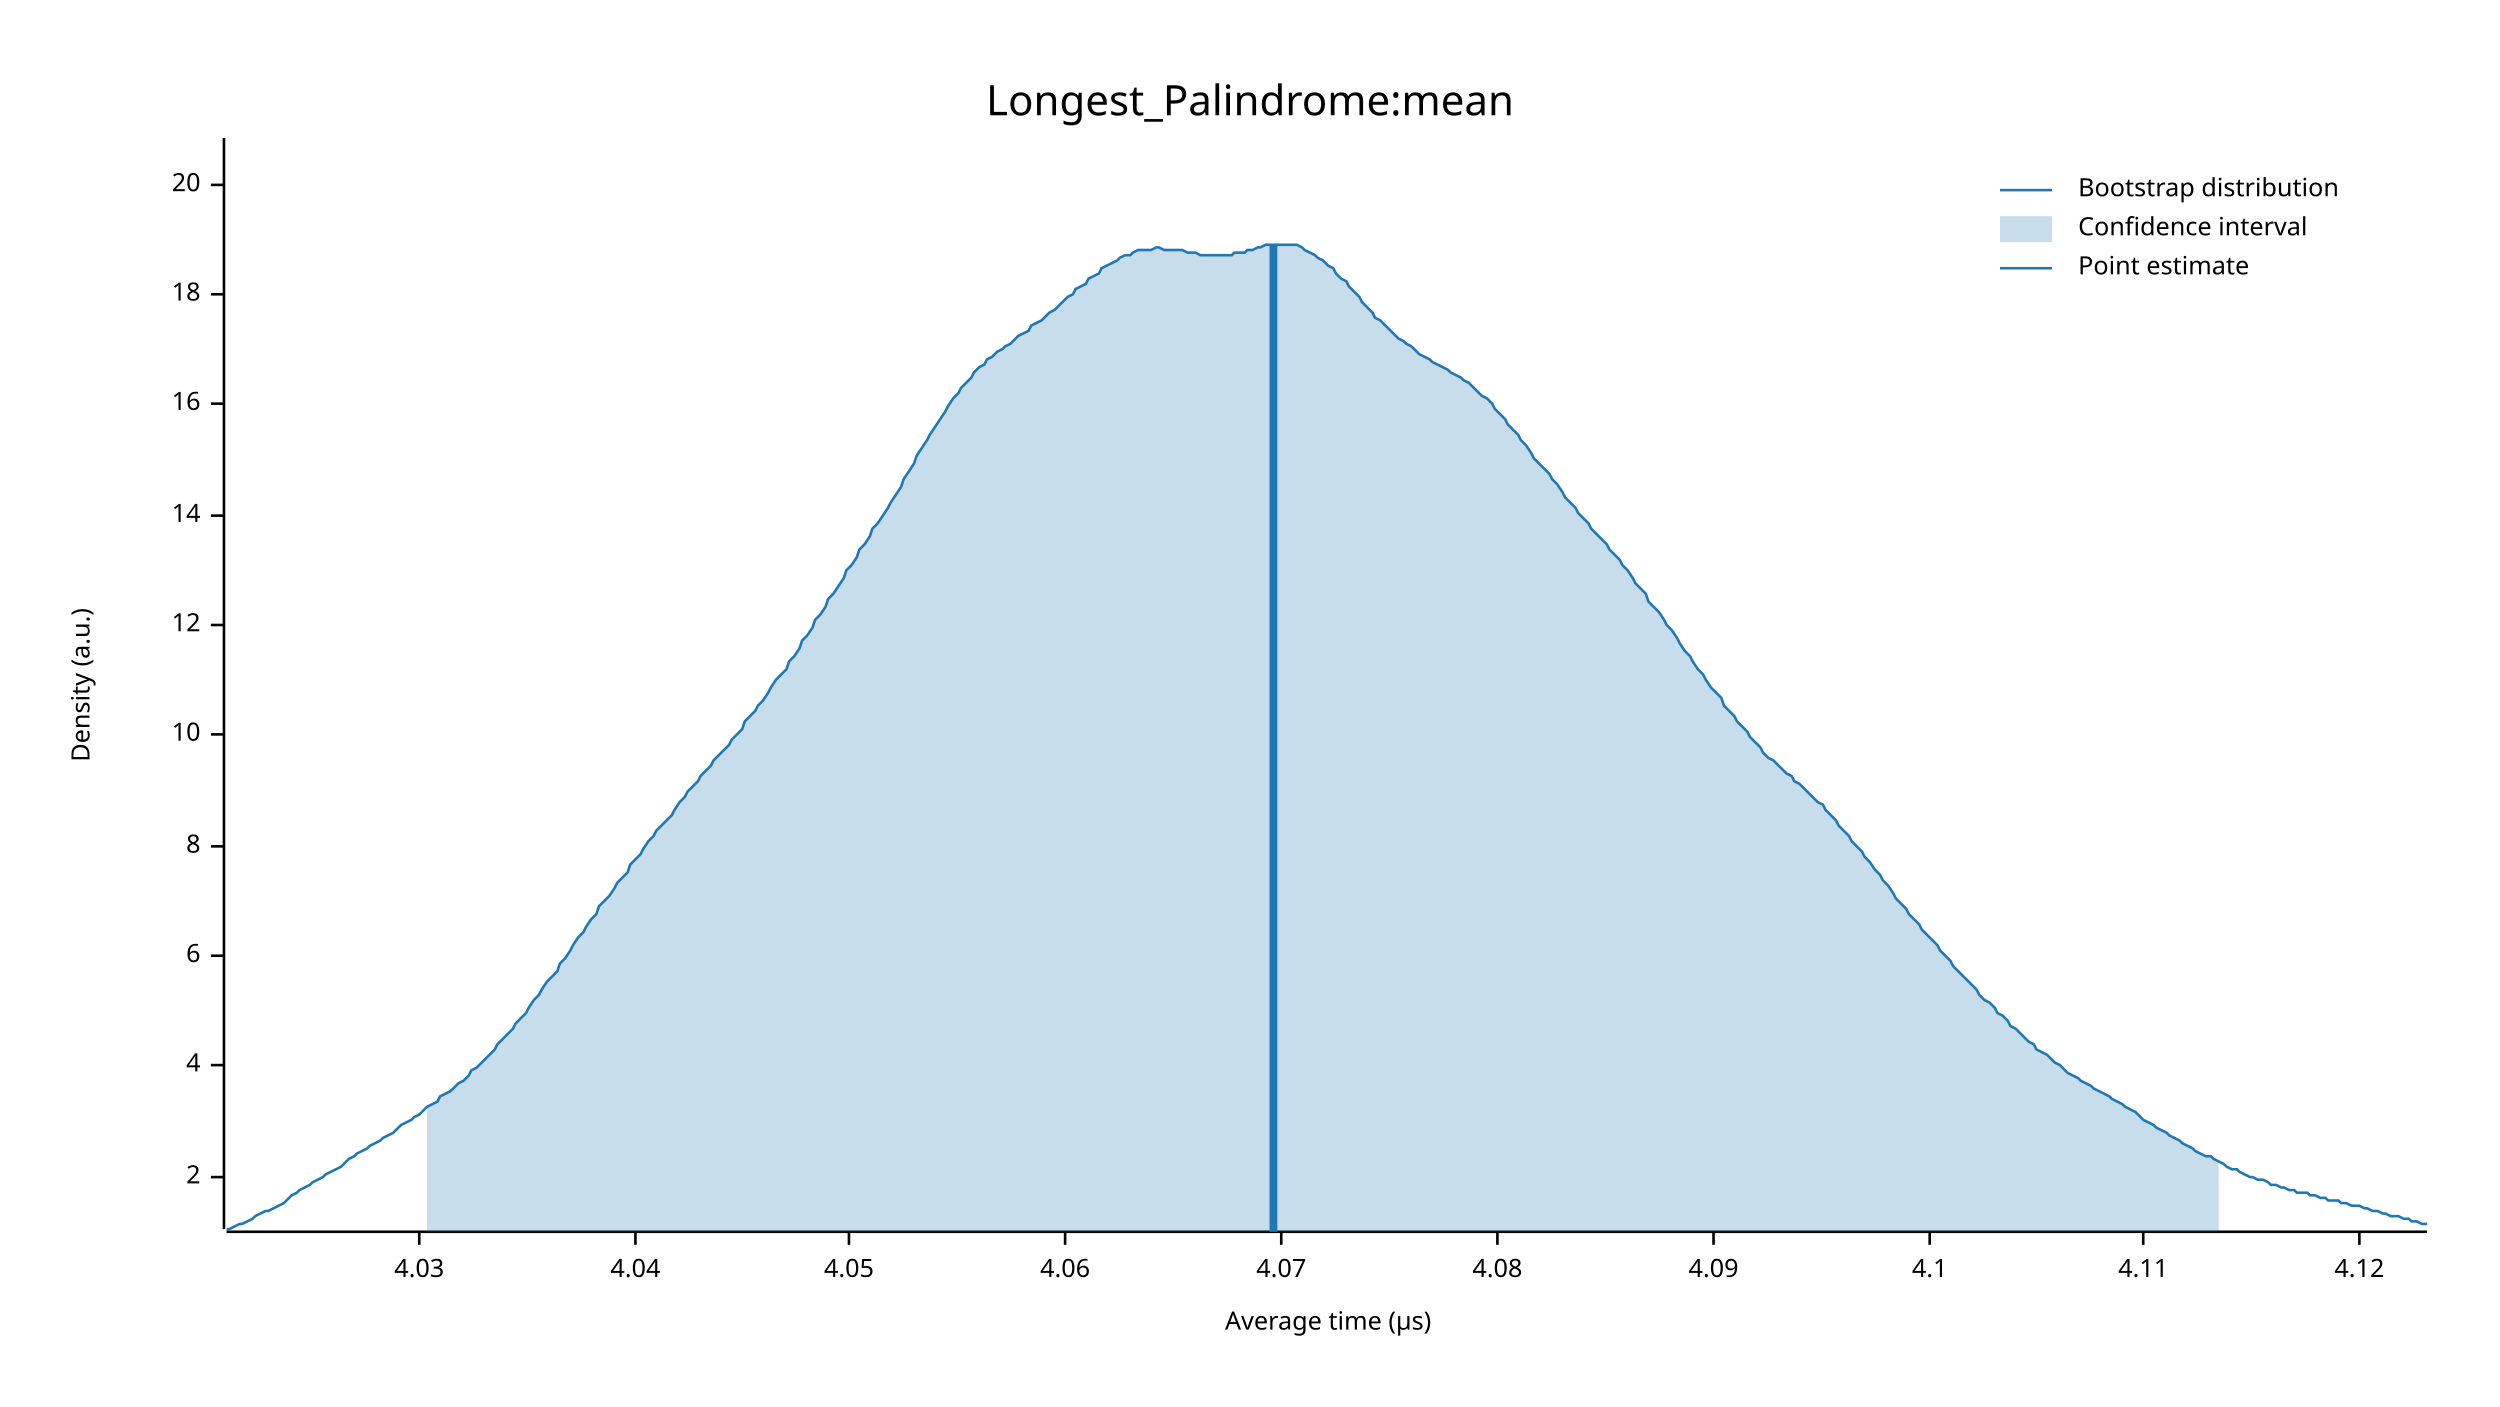
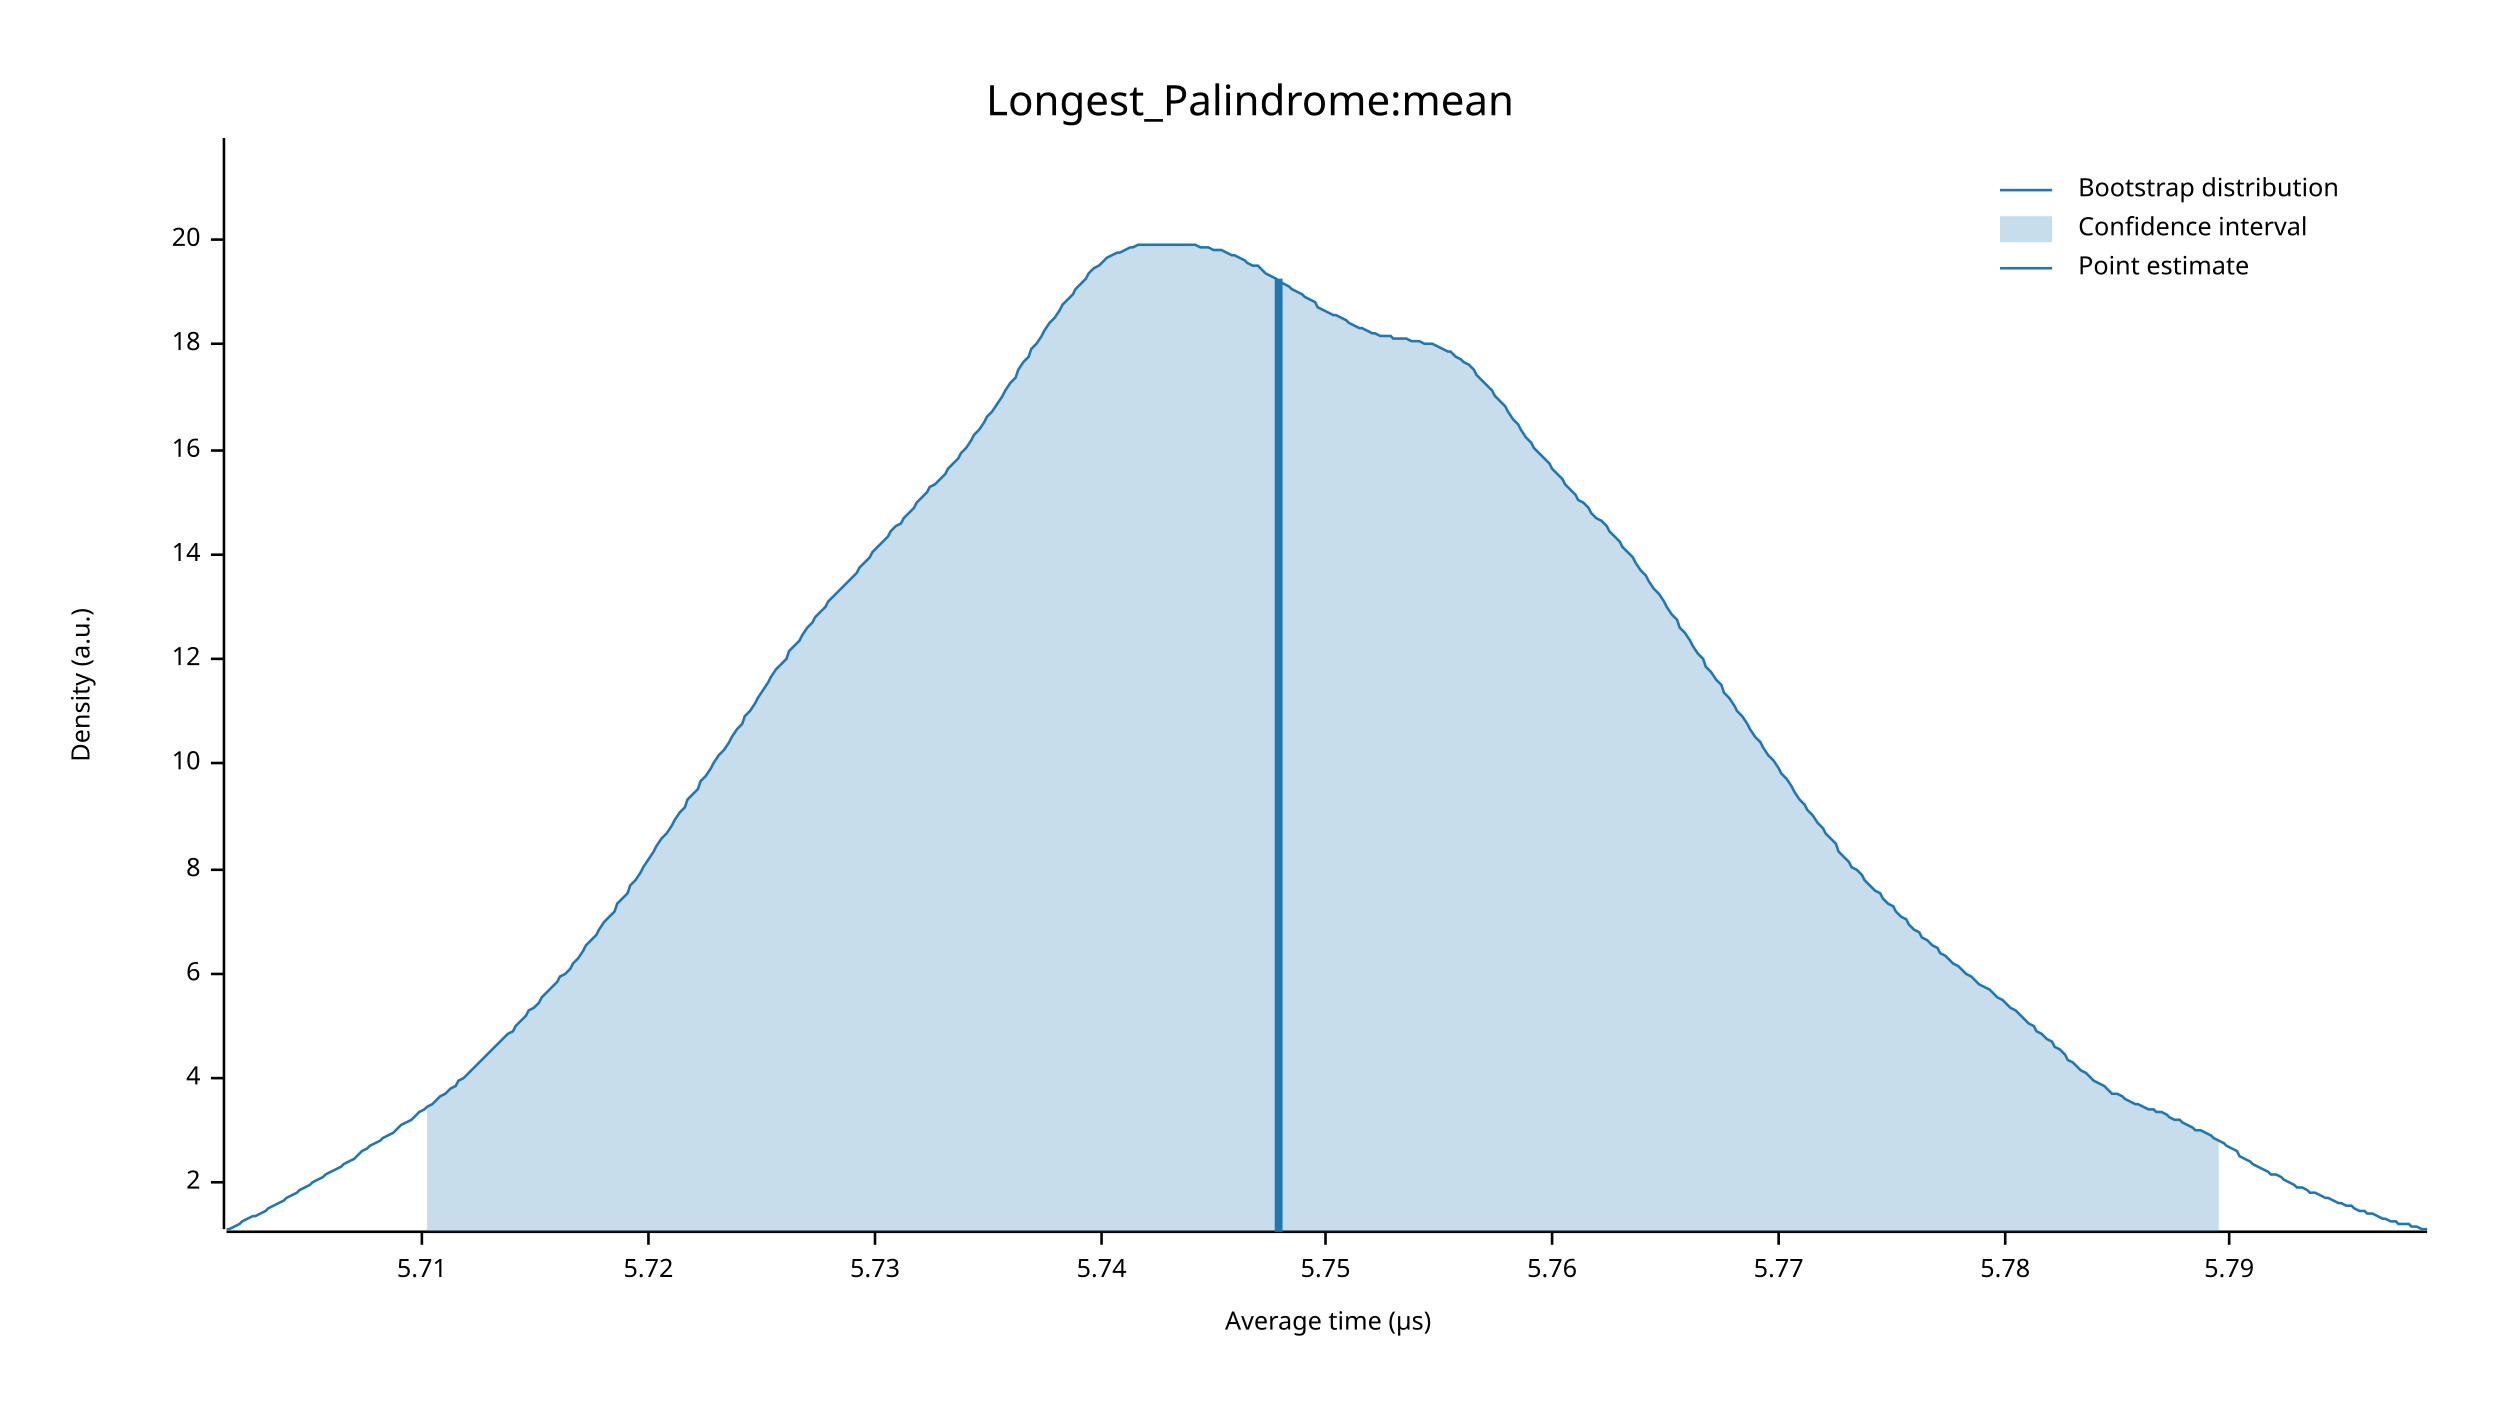
<svg xmlns="http://www.w3.org/2000/svg" width="960" height="540" viewBox="0 0 960 540">
  <text x="480" y="32" dy="0.76em" text-anchor="middle" font-family="sans-serif" font-size="16.129" opacity="1" fill="#000000">
Longest_Palindrome:mean
</text>
  <text x="27" y="263" dy="0.76em" text-anchor="middle" font-family="sans-serif" font-size="9.677" opacity="1" fill="#000000" transform="rotate(270, 27, 263)">
Density (a.u.)
</text>
  <text x="510" y="513" dy="-0.5ex" text-anchor="middle" font-family="sans-serif" font-size="9.677" opacity="1" fill="#000000">
Average time (µs)
</text>
  <polyline fill="none" opacity="1" stroke="#000000" stroke-width="1" points="86,53 86,472 " />
-   <text x="77" y="452" dy="0.5ex" text-anchor="end" font-family="sans-serif" font-size="9.677" opacity="1" fill="#000000">
+   <text x="77" y="454" dy="0.5ex" text-anchor="end" font-family="sans-serif" font-size="9.677" opacity="1" fill="#000000">
2
</text>
-   <polyline fill="none" opacity="1" stroke="#000000" stroke-width="1" points="81,452 86,452 " />
-   <text x="77" y="409" dy="0.5ex" text-anchor="end" font-family="sans-serif" font-size="9.677" opacity="1" fill="#000000">
+   <polyline fill="none" opacity="1" stroke="#000000" stroke-width="1" points="81,454 86,454 " />
+   <text x="77" y="414" dy="0.5ex" text-anchor="end" font-family="sans-serif" font-size="9.677" opacity="1" fill="#000000">
4
</text>
-   <polyline fill="none" opacity="1" stroke="#000000" stroke-width="1" points="81,409 86,409 " />
-   <text x="77" y="367" dy="0.5ex" text-anchor="end" font-family="sans-serif" font-size="9.677" opacity="1" fill="#000000">
+   <polyline fill="none" opacity="1" stroke="#000000" stroke-width="1" points="81,414 86,414 " />
+   <text x="77" y="374" dy="0.5ex" text-anchor="end" font-family="sans-serif" font-size="9.677" opacity="1" fill="#000000">
6
</text>
-   <polyline fill="none" opacity="1" stroke="#000000" stroke-width="1" points="81,367 86,367 " />
-   <text x="77" y="325" dy="0.5ex" text-anchor="end" font-family="sans-serif" font-size="9.677" opacity="1" fill="#000000">
+   <polyline fill="none" opacity="1" stroke="#000000" stroke-width="1" points="81,374 86,374 " />
+   <text x="77" y="334" dy="0.5ex" text-anchor="end" font-family="sans-serif" font-size="9.677" opacity="1" fill="#000000">
8
</text>
-   <polyline fill="none" opacity="1" stroke="#000000" stroke-width="1" points="81,325 86,325 " />
-   <text x="77" y="282" dy="0.5ex" text-anchor="end" font-family="sans-serif" font-size="9.677" opacity="1" fill="#000000">
+   <polyline fill="none" opacity="1" stroke="#000000" stroke-width="1" points="81,334 86,334 " />
+   <text x="77" y="293" dy="0.5ex" text-anchor="end" font-family="sans-serif" font-size="9.677" opacity="1" fill="#000000">
10
</text>
-   <polyline fill="none" opacity="1" stroke="#000000" stroke-width="1" points="81,282 86,282 " />
-   <text x="77" y="240" dy="0.5ex" text-anchor="end" font-family="sans-serif" font-size="9.677" opacity="1" fill="#000000">
+   <polyline fill="none" opacity="1" stroke="#000000" stroke-width="1" points="81,293 86,293 " />
+   <text x="77" y="253" dy="0.5ex" text-anchor="end" font-family="sans-serif" font-size="9.677" opacity="1" fill="#000000">
12
</text>
-   <polyline fill="none" opacity="1" stroke="#000000" stroke-width="1" points="81,240 86,240 " />
-   <text x="77" y="198" dy="0.5ex" text-anchor="end" font-family="sans-serif" font-size="9.677" opacity="1" fill="#000000">
+   <polyline fill="none" opacity="1" stroke="#000000" stroke-width="1" points="81,253 86,253 " />
+   <text x="77" y="213" dy="0.5ex" text-anchor="end" font-family="sans-serif" font-size="9.677" opacity="1" fill="#000000">
14
</text>
-   <polyline fill="none" opacity="1" stroke="#000000" stroke-width="1" points="81,198 86,198 " />
-   <text x="77" y="155" dy="0.5ex" text-anchor="end" font-family="sans-serif" font-size="9.677" opacity="1" fill="#000000">
+   <polyline fill="none" opacity="1" stroke="#000000" stroke-width="1" points="81,213 86,213 " />
+   <text x="77" y="173" dy="0.5ex" text-anchor="end" font-family="sans-serif" font-size="9.677" opacity="1" fill="#000000">
16
</text>
-   <polyline fill="none" opacity="1" stroke="#000000" stroke-width="1" points="81,155 86,155 " />
-   <text x="77" y="113" dy="0.5ex" text-anchor="end" font-family="sans-serif" font-size="9.677" opacity="1" fill="#000000">
+   <polyline fill="none" opacity="1" stroke="#000000" stroke-width="1" points="81,173 86,173 " />
+   <text x="77" y="132" dy="0.5ex" text-anchor="end" font-family="sans-serif" font-size="9.677" opacity="1" fill="#000000">
18
</text>
-   <polyline fill="none" opacity="1" stroke="#000000" stroke-width="1" points="81,113 86,113 " />
-   <text x="77" y="71" dy="0.5ex" text-anchor="end" font-family="sans-serif" font-size="9.677" opacity="1" fill="#000000">
+   <polyline fill="none" opacity="1" stroke="#000000" stroke-width="1" points="81,132 86,132 " />
+   <text x="77" y="92" dy="0.5ex" text-anchor="end" font-family="sans-serif" font-size="9.677" opacity="1" fill="#000000">
20
</text>
-   <polyline fill="none" opacity="1" stroke="#000000" stroke-width="1" points="81,71 86,71 " />
+   <polyline fill="none" opacity="1" stroke="#000000" stroke-width="1" points="81,92 86,92 " />
  <polyline fill="none" opacity="1" stroke="#000000" stroke-width="1" points="87,473 932,473 " />
-   <text x="161" y="483" dy="0.76em" text-anchor="middle" font-family="sans-serif" font-size="9.677" opacity="1" fill="#000000">
- 4.03
+   <text x="162" y="483" dy="0.76em" text-anchor="middle" font-family="sans-serif" font-size="9.677" opacity="1" fill="#000000">
+ 5.71
</text>
-   <polyline fill="none" opacity="1" stroke="#000000" stroke-width="1" points="161,473 161,478 " />
-   <text x="244" y="483" dy="0.76em" text-anchor="middle" font-family="sans-serif" font-size="9.677" opacity="1" fill="#000000">
- 4.04
+   <polyline fill="none" opacity="1" stroke="#000000" stroke-width="1" points="162,473 162,478 " />
+   <text x="249" y="483" dy="0.76em" text-anchor="middle" font-family="sans-serif" font-size="9.677" opacity="1" fill="#000000">
+ 5.72
</text>
-   <polyline fill="none" opacity="1" stroke="#000000" stroke-width="1" points="244,473 244,478 " />
-   <text x="326" y="483" dy="0.76em" text-anchor="middle" font-family="sans-serif" font-size="9.677" opacity="1" fill="#000000">
- 4.05
+   <polyline fill="none" opacity="1" stroke="#000000" stroke-width="1" points="249,473 249,478 " />
+   <text x="336" y="483" dy="0.76em" text-anchor="middle" font-family="sans-serif" font-size="9.677" opacity="1" fill="#000000">
+ 5.73
</text>
-   <polyline fill="none" opacity="1" stroke="#000000" stroke-width="1" points="326,473 326,478 " />
-   <text x="409" y="483" dy="0.76em" text-anchor="middle" font-family="sans-serif" font-size="9.677" opacity="1" fill="#000000">
- 4.06
+   <polyline fill="none" opacity="1" stroke="#000000" stroke-width="1" points="336,473 336,478 " />
+   <text x="423" y="483" dy="0.76em" text-anchor="middle" font-family="sans-serif" font-size="9.677" opacity="1" fill="#000000">
+ 5.74
</text>
-   <polyline fill="none" opacity="1" stroke="#000000" stroke-width="1" points="409,473 409,478 " />
-   <text x="492" y="483" dy="0.76em" text-anchor="middle" font-family="sans-serif" font-size="9.677" opacity="1" fill="#000000">
- 4.07
+   <polyline fill="none" opacity="1" stroke="#000000" stroke-width="1" points="423,473 423,478 " />
+   <text x="509" y="483" dy="0.76em" text-anchor="middle" font-family="sans-serif" font-size="9.677" opacity="1" fill="#000000">
+ 5.75
</text>
-   <polyline fill="none" opacity="1" stroke="#000000" stroke-width="1" points="492,473 492,478 " />
-   <text x="575" y="483" dy="0.76em" text-anchor="middle" font-family="sans-serif" font-size="9.677" opacity="1" fill="#000000">
- 4.08
+   <polyline fill="none" opacity="1" stroke="#000000" stroke-width="1" points="509,473 509,478 " />
+   <text x="596" y="483" dy="0.76em" text-anchor="middle" font-family="sans-serif" font-size="9.677" opacity="1" fill="#000000">
+ 5.76
</text>
-   <polyline fill="none" opacity="1" stroke="#000000" stroke-width="1" points="575,473 575,478 " />
-   <text x="658" y="483" dy="0.76em" text-anchor="middle" font-family="sans-serif" font-size="9.677" opacity="1" fill="#000000">
- 4.09
+   <polyline fill="none" opacity="1" stroke="#000000" stroke-width="1" points="596,473 596,478 " />
+   <text x="683" y="483" dy="0.76em" text-anchor="middle" font-family="sans-serif" font-size="9.677" opacity="1" fill="#000000">
+ 5.77
</text>
-   <polyline fill="none" opacity="1" stroke="#000000" stroke-width="1" points="658,473 658,478 " />
-   <text x="741" y="483" dy="0.76em" text-anchor="middle" font-family="sans-serif" font-size="9.677" opacity="1" fill="#000000">
- 4.1
+   <polyline fill="none" opacity="1" stroke="#000000" stroke-width="1" points="683,473 683,478 " />
+   <text x="770" y="483" dy="0.76em" text-anchor="middle" font-family="sans-serif" font-size="9.677" opacity="1" fill="#000000">
+ 5.78
</text>
-   <polyline fill="none" opacity="1" stroke="#000000" stroke-width="1" points="741,473 741,478 " />
-   <text x="823" y="483" dy="0.76em" text-anchor="middle" font-family="sans-serif" font-size="9.677" opacity="1" fill="#000000">
- 4.11
+   <polyline fill="none" opacity="1" stroke="#000000" stroke-width="1" points="770,473 770,478 " />
+   <text x="856" y="483" dy="0.76em" text-anchor="middle" font-family="sans-serif" font-size="9.677" opacity="1" fill="#000000">
+ 5.79
</text>
-   <polyline fill="none" opacity="1" stroke="#000000" stroke-width="1" points="823,473 823,478 " />
-   <text x="906" y="483" dy="0.76em" text-anchor="middle" font-family="sans-serif" font-size="9.677" opacity="1" fill="#000000">
- 4.12
- </text>
-   <polyline fill="none" opacity="1" stroke="#000000" stroke-width="1" points="906,473 906,478 " />
-   <polyline fill="none" opacity="1" stroke="#1F78B4" stroke-width="1" points="87,472 88,472 90,471 92,470 93,470 95,469 97,468 98,467 100,466 102,465 103,465 105,464 107,463 109,462 110,461 112,459 114,458 115,457 117,456 119,455 120,454 122,453 124,452 125,451 127,450 129,449 131,448 132,447 134,445 136,444 137,443 139,442 141,441 142,440 144,439 146,438 147,437 149,436 151,435 153,433 154,432 156,431 158,430 159,429 161,428 163,426 164,425 166,424 168,423 169,421 171,420 173,419 175,417 176,416 178,415 180,413 181,411 183,410 185,408 186,407 188,405 190,403 191,401 193,399 195,397 197,395 198,393 200,391 202,389 203,387 205,384 207,382 208,380 210,377 212,375 214,373 215,370 217,368 219,365 220,363 222,360 224,358 225,356 227,353 229,351 230,348 232,346 234,344 236,341 237,339 239,337 241,335 242,332 244,330 246,328 247,326 249,323 251,321 252,319 254,317 256,315 258,313 259,311 261,308 263,306 264,304 266,302 268,300 269,298 271,296 273,294 274,292 276,290 278,288 280,286 281,284 283,282 285,280 286,277 288,275 290,273 291,271 293,269 295,266 296,264 298,261 300,259 302,257 303,254 305,252 307,249 308,246 310,244 312,241 313,238 315,236 317,233 318,230 320,228 322,225 324,222 325,219 327,217 329,214 330,211 332,209 334,206 335,203 337,201 339,198 341,195 342,193 344,190 346,187 347,184 349,181 351,178 352,175 354,172 356,169 357,167 359,164 361,161 363,158 364,156 366,153 368,151 369,149 371,147 373,145 374,143 376,141 378,140 379,138 381,137 383,135 385,134 386,133 388,132 390,130 391,129 393,128 395,127 396,125 398,124 400,123 401,122 403,120 405,119 407,117 408,116 410,114 412,113 413,111 415,110 417,109 418,107 420,106 422,105 423,103 425,102 427,101 429,100 430,99 432,98 434,98 435,97 437,96 439,96 440,96 442,96 444,95 445,95 447,96 449,96 451,96 452,96 454,96 456,97 457,97 459,97 461,98 462,98 464,98 466,98 468,98 469,98 471,98 473,98 474,97 476,97 478,97 479,96 481,96 483,95 484,95 486,94 488,94 490,94 491,94 493,94 495,94 496,94 498,94 500,95 501,96 503,97 505,98 506,99 508,100 510,102 512,103 513,105 515,107 517,108 518,110 520,112 522,114 523,116 525,118 527,120 528,122 530,123 532,125 534,127 535,128 537,130 539,131 540,132 542,133 544,135 545,136 547,137 549,138 550,139 552,140 554,141 556,142 557,143 559,144 561,145 562,146 564,147 566,149 567,150 569,152 571,153 573,155 574,157 576,159 578,161 579,163 581,165 583,167 584,169 586,171 588,174 589,176 591,178 593,180 595,182 596,184 598,186 600,189 601,191 603,193 605,195 606,197 608,199 610,201 611,203 613,205 615,207 617,209 618,211 620,213 622,215 623,217 625,219 627,222 628,224 630,226 632,228 633,231 635,233 637,235 639,238 640,240 642,242 644,245 645,247 647,250 649,252 650,254 652,257 654,259 655,261 657,264 659,266 661,268 662,271 664,273 666,275 667,277 669,279 671,281 672,283 674,285 676,287 677,289 679,291 681,292 683,294 684,295 686,297 688,298 689,300 691,301 693,303 694,304 696,306 698,308 700,309 701,311 703,313 705,315 706,317 708,319 710,321 711,323 713,325 715,327 716,329 718,331 720,334 722,336 723,338 725,340 727,343 728,345 730,347 732,349 733,351 735,353 737,355 738,357 740,359 742,361 744,363 745,365 747,367 749,369 750,371 752,373 754,375 755,376 757,378 759,380 760,382 762,384 764,385 766,387 767,389 769,390 771,392 772,394 774,395 776,397 777,398 779,400 781,401 782,403 784,404 786,405 788,407 789,408 791,409 793,411 794,412 796,413 798,414 799,415 801,416 803,417 804,418 806,419 808,420 810,421 811,422 813,423 815,424 816,425 818,426 820,427 821,428 823,430 825,431 827,432 828,433 830,434 832,435 833,436 835,437 837,438 838,439 840,440 842,441 843,442 845,443 847,444 849,444 850,445 852,446 854,447 855,448 857,449 859,449 860,450 862,451 864,452 865,452 867,453 869,453 871,454 872,455 874,455 876,456 877,456 879,457 881,457 882,458 884,458 886,458 887,459 889,459 891,460 893,460 894,461 896,461 898,461 899,462 901,462 903,463 904,463 906,463 908,464 909,464 911,465 913,465 915,466 916,466 918,467 920,467 921,467 923,468 925,468 926,469 928,469 930,470 932,470 " />
-   <polygon opacity="0.25" fill="#1F78B4" points="164,425 166,424 168,423 169,421 171,420 173,419 175,417 176,416 178,415 180,413 181,411 183,410 185,408 186,407 188,405 190,403 191,401 193,399 195,397 197,395 198,393 200,391 202,389 203,387 205,384 207,382 208,380 210,377 212,375 214,373 215,370 217,368 219,365 220,363 222,360 224,358 225,356 227,353 229,351 230,348 232,346 234,344 236,341 237,339 239,337 241,335 242,332 244,330 246,328 247,326 249,323 251,321 252,319 254,317 256,315 258,313 259,311 261,308 263,306 264,304 266,302 268,300 269,298 271,296 273,294 274,292 276,290 278,288 280,286 281,284 283,282 285,280 286,277 288,275 290,273 291,271 293,269 295,266 296,264 298,261 300,259 302,257 303,254 305,252 307,249 308,246 310,244 312,241 313,238 315,236 317,233 318,230 320,228 322,225 324,222 325,219 327,217 329,214 330,211 332,209 334,206 335,203 337,201 339,198 341,195 342,193 344,190 346,187 347,184 349,181 351,178 352,175 354,172 356,169 357,167 359,164 361,161 363,158 364,156 366,153 368,151 369,149 371,147 373,145 374,143 376,141 378,140 379,138 381,137 383,135 385,134 386,133 388,132 390,130 391,129 393,128 395,127 396,125 398,124 400,123 401,122 403,120 405,119 407,117 408,116 410,114 412,113 413,111 415,110 417,109 418,107 420,106 422,105 423,103 425,102 427,101 429,100 430,99 432,98 434,98 435,97 437,96 439,96 440,96 442,96 444,95 445,95 447,96 449,96 451,96 452,96 454,96 456,97 457,97 459,97 461,98 462,98 464,98 466,98 468,98 469,98 471,98 473,98 474,97 476,97 478,97 479,96 481,96 483,95 484,95 486,94 488,94 490,94 491,94 493,94 495,94 496,94 498,94 500,95 501,96 503,97 505,98 506,99 508,100 510,102 512,103 513,105 515,107 517,108 518,110 520,112 522,114 523,116 525,118 527,120 528,122 530,123 532,125 534,127 535,128 537,130 539,131 540,132 542,133 544,135 545,136 547,137 549,138 550,139 552,140 554,141 556,142 557,143 559,144 561,145 562,146 564,147 566,149 567,150 569,152 571,153 573,155 574,157 576,159 578,161 579,163 581,165 583,167 584,169 586,171 588,174 589,176 591,178 593,180 595,182 596,184 598,186 600,189 601,191 603,193 605,195 606,197 608,199 610,201 611,203 613,205 615,207 617,209 618,211 620,213 622,215 623,217 625,219 627,222 628,224 630,226 632,228 633,231 635,233 637,235 639,238 640,240 642,242 644,245 645,247 647,250 649,252 650,254 652,257 654,259 655,261 657,264 659,266 661,268 662,271 664,273 666,275 667,277 669,279 671,281 672,283 674,285 676,287 677,289 679,291 681,292 683,294 684,295 686,297 688,298 689,300 691,301 693,303 694,304 696,306 698,308 700,309 701,311 703,313 705,315 706,317 708,319 710,321 711,323 713,325 715,327 716,329 718,331 720,334 722,336 723,338 725,340 727,343 728,345 730,347 732,349 733,351 735,353 737,355 738,357 740,359 742,361 744,363 745,365 747,367 749,369 750,371 752,373 754,375 755,376 757,378 759,380 760,382 762,384 764,385 766,387 767,389 769,390 771,392 772,394 774,395 776,397 777,398 779,400 781,401 782,403 784,404 786,405 788,407 789,408 791,409 793,411 794,412 796,413 798,414 799,415 801,416 803,417 804,418 806,419 808,420 810,421 811,422 813,423 815,424 816,425 818,426 820,427 821,428 823,430 825,431 827,432 828,433 830,434 832,435 833,436 835,437 837,438 838,439 840,440 842,441 843,442 845,443 847,444 849,444 850,445 852,446 852,473 164,473 " />
-   <polyline fill="none" opacity="1" stroke="#1F78B4" stroke-width="3" points="489,473 489,94 " />
+   <polyline fill="none" opacity="1" stroke="#000000" stroke-width="1" points="856,473 856,478 " />
+   <polyline fill="none" opacity="1" stroke="#1F78B4" stroke-width="1" points="87,472 88,472 90,471 92,470 93,469 95,468 97,467 98,467 100,466 102,465 103,464 105,463 107,462 109,461 110,460 112,459 114,458 115,457 117,456 119,455 120,454 122,453 124,452 125,451 127,450 129,449 131,448 132,447 134,446 136,445 137,444 139,442 141,441 142,440 144,439 146,438 147,437 149,436 151,435 153,433 154,432 156,431 158,430 159,429 161,427 163,426 164,425 166,424 168,422 169,421 171,420 173,418 175,417 176,415 178,414 180,412 181,411 183,409 185,407 186,406 188,404 190,402 191,401 193,399 195,397 197,396 198,394 200,392 202,390 203,388 205,387 207,385 208,383 210,381 212,379 214,377 215,375 217,374 219,372 220,370 222,368 224,365 225,363 227,361 229,359 230,357 232,354 234,352 236,350 237,347 239,345 241,343 242,340 244,338 246,335 247,333 249,330 251,327 252,325 254,322 256,320 258,317 259,315 261,312 263,310 264,307 266,305 268,303 269,300 271,298 273,295 274,293 276,290 278,288 280,285 281,283 283,280 285,278 286,275 288,273 290,270 291,268 293,265 295,262 296,260 298,257 300,255 302,253 303,250 305,248 307,246 308,244 310,241 312,239 313,237 315,235 317,233 318,231 320,229 322,227 324,225 325,224 327,222 329,220 330,218 332,216 334,214 335,212 337,210 339,208 341,206 342,204 344,202 346,201 347,199 349,197 351,195 352,193 354,191 356,189 357,187 359,186 361,184 363,182 364,180 366,178 368,176 369,174 371,172 373,169 374,167 376,165 378,162 379,160 381,158 383,155 385,152 386,150 388,147 390,145 391,142 393,139 395,137 396,134 398,132 400,129 401,127 403,124 405,122 407,119 408,117 410,115 412,113 413,111 415,109 417,107 418,105 420,103 422,102 423,101 425,99 427,98 429,97 430,97 432,96 434,95 435,95 437,94 439,94 440,94 442,94 444,94 445,94 447,94 449,94 451,94 452,94 454,94 456,94 457,94 459,94 461,95 462,95 464,95 466,96 468,96 469,96 471,97 473,98 474,98 476,99 478,100 479,101 481,102 483,102 484,103 486,105 488,106 490,107 491,108 493,109 495,110 496,111 498,112 500,113 501,114 503,115 505,116 506,118 508,119 510,120 512,121 513,121 515,122 517,123 518,124 520,125 522,126 523,126 525,127 527,128 528,128 530,129 532,129 534,129 535,130 537,130 539,130 540,130 542,131 544,131 545,131 547,132 549,132 550,132 552,133 554,134 556,135 557,135 559,137 561,138 562,139 564,140 566,142 567,144 569,146 571,148 573,150 574,152 576,154 578,156 579,158 581,161 583,163 584,165 586,168 588,170 589,172 591,174 593,176 595,178 596,180 598,182 600,184 601,186 603,188 605,190 606,192 608,193 610,195 611,197 613,199 615,200 617,202 618,204 620,206 622,208 623,210 625,212 627,214 628,216 630,219 632,221 633,223 635,226 637,228 639,231 640,233 642,236 644,238 645,241 647,243 649,246 650,248 652,251 654,253 655,256 657,258 659,261 661,263 662,266 664,268 666,271 667,273 669,275 671,278 672,280 674,283 676,285 677,287 679,290 681,292 683,295 684,297 686,299 688,302 689,304 691,307 693,309 694,311 696,313 698,316 700,318 701,320 703,322 705,324 706,327 708,329 710,331 711,333 713,334 715,336 716,338 718,340 720,342 722,343 723,345 725,347 727,348 728,350 730,352 732,353 733,355 735,357 737,358 738,360 740,361 742,363 744,364 745,366 747,367 749,369 750,370 752,371 754,373 755,374 757,375 759,377 760,378 762,379 764,380 766,382 767,383 769,384 771,386 772,387 774,388 776,390 777,391 779,393 781,394 782,396 784,397 786,399 788,400 789,402 791,403 793,405 794,407 796,408 798,410 799,411 801,412 803,414 804,415 806,416 808,417 810,419 811,420 813,420 815,421 816,422 818,423 820,424 821,424 823,425 825,426 827,426 828,427 830,427 832,428 833,429 835,430 837,430 838,431 840,432 842,433 843,434 845,434 847,435 849,436 850,437 852,438 854,439 855,440 857,441 859,442 860,444 862,445 864,446 865,447 867,448 869,449 871,450 872,451 874,451 876,452 877,453 879,454 881,455 882,456 884,456 886,457 887,458 889,458 891,459 893,460 894,460 896,461 898,462 899,462 901,463 903,463 904,464 906,465 908,465 909,466 911,466 913,467 915,468 916,468 918,469 920,469 921,470 923,470 925,470 926,471 928,471 930,472 932,472 " />
+   <polygon opacity="0.25" fill="#1F78B4" points="164,425 166,424 168,422 169,421 171,420 173,418 175,417 176,415 178,414 180,412 181,411 183,409 185,407 186,406 188,404 190,402 191,401 193,399 195,397 197,396 198,394 200,392 202,390 203,388 205,387 207,385 208,383 210,381 212,379 214,377 215,375 217,374 219,372 220,370 222,368 224,365 225,363 227,361 229,359 230,357 232,354 234,352 236,350 237,347 239,345 241,343 242,340 244,338 246,335 247,333 249,330 251,327 252,325 254,322 256,320 258,317 259,315 261,312 263,310 264,307 266,305 268,303 269,300 271,298 273,295 274,293 276,290 278,288 280,285 281,283 283,280 285,278 286,275 288,273 290,270 291,268 293,265 295,262 296,260 298,257 300,255 302,253 303,250 305,248 307,246 308,244 310,241 312,239 313,237 315,235 317,233 318,231 320,229 322,227 324,225 325,224 327,222 329,220 330,218 332,216 334,214 335,212 337,210 339,208 341,206 342,204 344,202 346,201 347,199 349,197 351,195 352,193 354,191 356,189 357,187 359,186 361,184 363,182 364,180 366,178 368,176 369,174 371,172 373,169 374,167 376,165 378,162 379,160 381,158 383,155 385,152 386,150 388,147 390,145 391,142 393,139 395,137 396,134 398,132 400,129 401,127 403,124 405,122 407,119 408,117 410,115 412,113 413,111 415,109 417,107 418,105 420,103 422,102 423,101 425,99 427,98 429,97 430,97 432,96 434,95 435,95 437,94 439,94 440,94 442,94 444,94 445,94 447,94 449,94 451,94 452,94 454,94 456,94 457,94 459,94 461,95 462,95 464,95 466,96 468,96 469,96 471,97 473,98 474,98 476,99 478,100 479,101 481,102 483,102 484,103 486,105 488,106 490,107 491,108 493,109 495,110 496,111 498,112 500,113 501,114 503,115 505,116 506,118 508,119 510,120 512,121 513,121 515,122 517,123 518,124 520,125 522,126 523,126 525,127 527,128 528,128 530,129 532,129 534,129 535,130 537,130 539,130 540,130 542,131 544,131 545,131 547,132 549,132 550,132 552,133 554,134 556,135 557,135 559,137 561,138 562,139 564,140 566,142 567,144 569,146 571,148 573,150 574,152 576,154 578,156 579,158 581,161 583,163 584,165 586,168 588,170 589,172 591,174 593,176 595,178 596,180 598,182 600,184 601,186 603,188 605,190 606,192 608,193 610,195 611,197 613,199 615,200 617,202 618,204 620,206 622,208 623,210 625,212 627,214 628,216 630,219 632,221 633,223 635,226 637,228 639,231 640,233 642,236 644,238 645,241 647,243 649,246 650,248 652,251 654,253 655,256 657,258 659,261 661,263 662,266 664,268 666,271 667,273 669,275 671,278 672,280 674,283 676,285 677,287 679,290 681,292 683,295 684,297 686,299 688,302 689,304 691,307 693,309 694,311 696,313 698,316 700,318 701,320 703,322 705,324 706,327 708,329 710,331 711,333 713,334 715,336 716,338 718,340 720,342 722,343 723,345 725,347 727,348 728,350 730,352 732,353 733,355 735,357 737,358 738,360 740,361 742,363 744,364 745,366 747,367 749,369 750,370 752,371 754,373 755,374 757,375 759,377 760,378 762,379 764,380 766,382 767,383 769,384 771,386 772,387 774,388 776,390 777,391 779,393 781,394 782,396 784,397 786,399 788,400 789,402 791,403 793,405 794,407 796,408 798,410 799,411 801,412 803,414 804,415 806,416 808,417 810,419 811,420 813,420 815,421 816,422 818,423 820,424 821,424 823,425 825,426 827,426 828,427 830,427 832,428 833,429 835,430 837,430 838,431 840,432 842,433 843,434 845,434 847,435 849,436 850,437 852,438 852,473 164,473 " />
+   <polyline fill="none" opacity="1" stroke="#1F78B4" stroke-width="3" points="491,473 491,107 " />
  <text x="798" y="68" dy="0.76em" text-anchor="start" font-family="sans-serif" font-size="9.677" opacity="1" fill="#000000">
Bootstrap distribution
</text>
  <text x="798" y="83" dy="0.76em" text-anchor="start" font-family="sans-serif" font-size="9.677" opacity="1" fill="#000000">
Confidence interval
</text>
  <text x="798" y="98" dy="0.76em" text-anchor="start" font-family="sans-serif" font-size="9.677" opacity="1" fill="#000000">
Point estimate
</text>
  <polyline fill="none" opacity="1" stroke="#1F78B4" stroke-width="1" points="768,73 788,73 " />
  <rect x="768" y="83" width="20" height="10" opacity="0.25" fill="#1F78B4" stroke="none" />
  <polyline fill="none" opacity="1" stroke="#1F78B4" stroke-width="1" points="768,103 788,103 " />
</svg>
